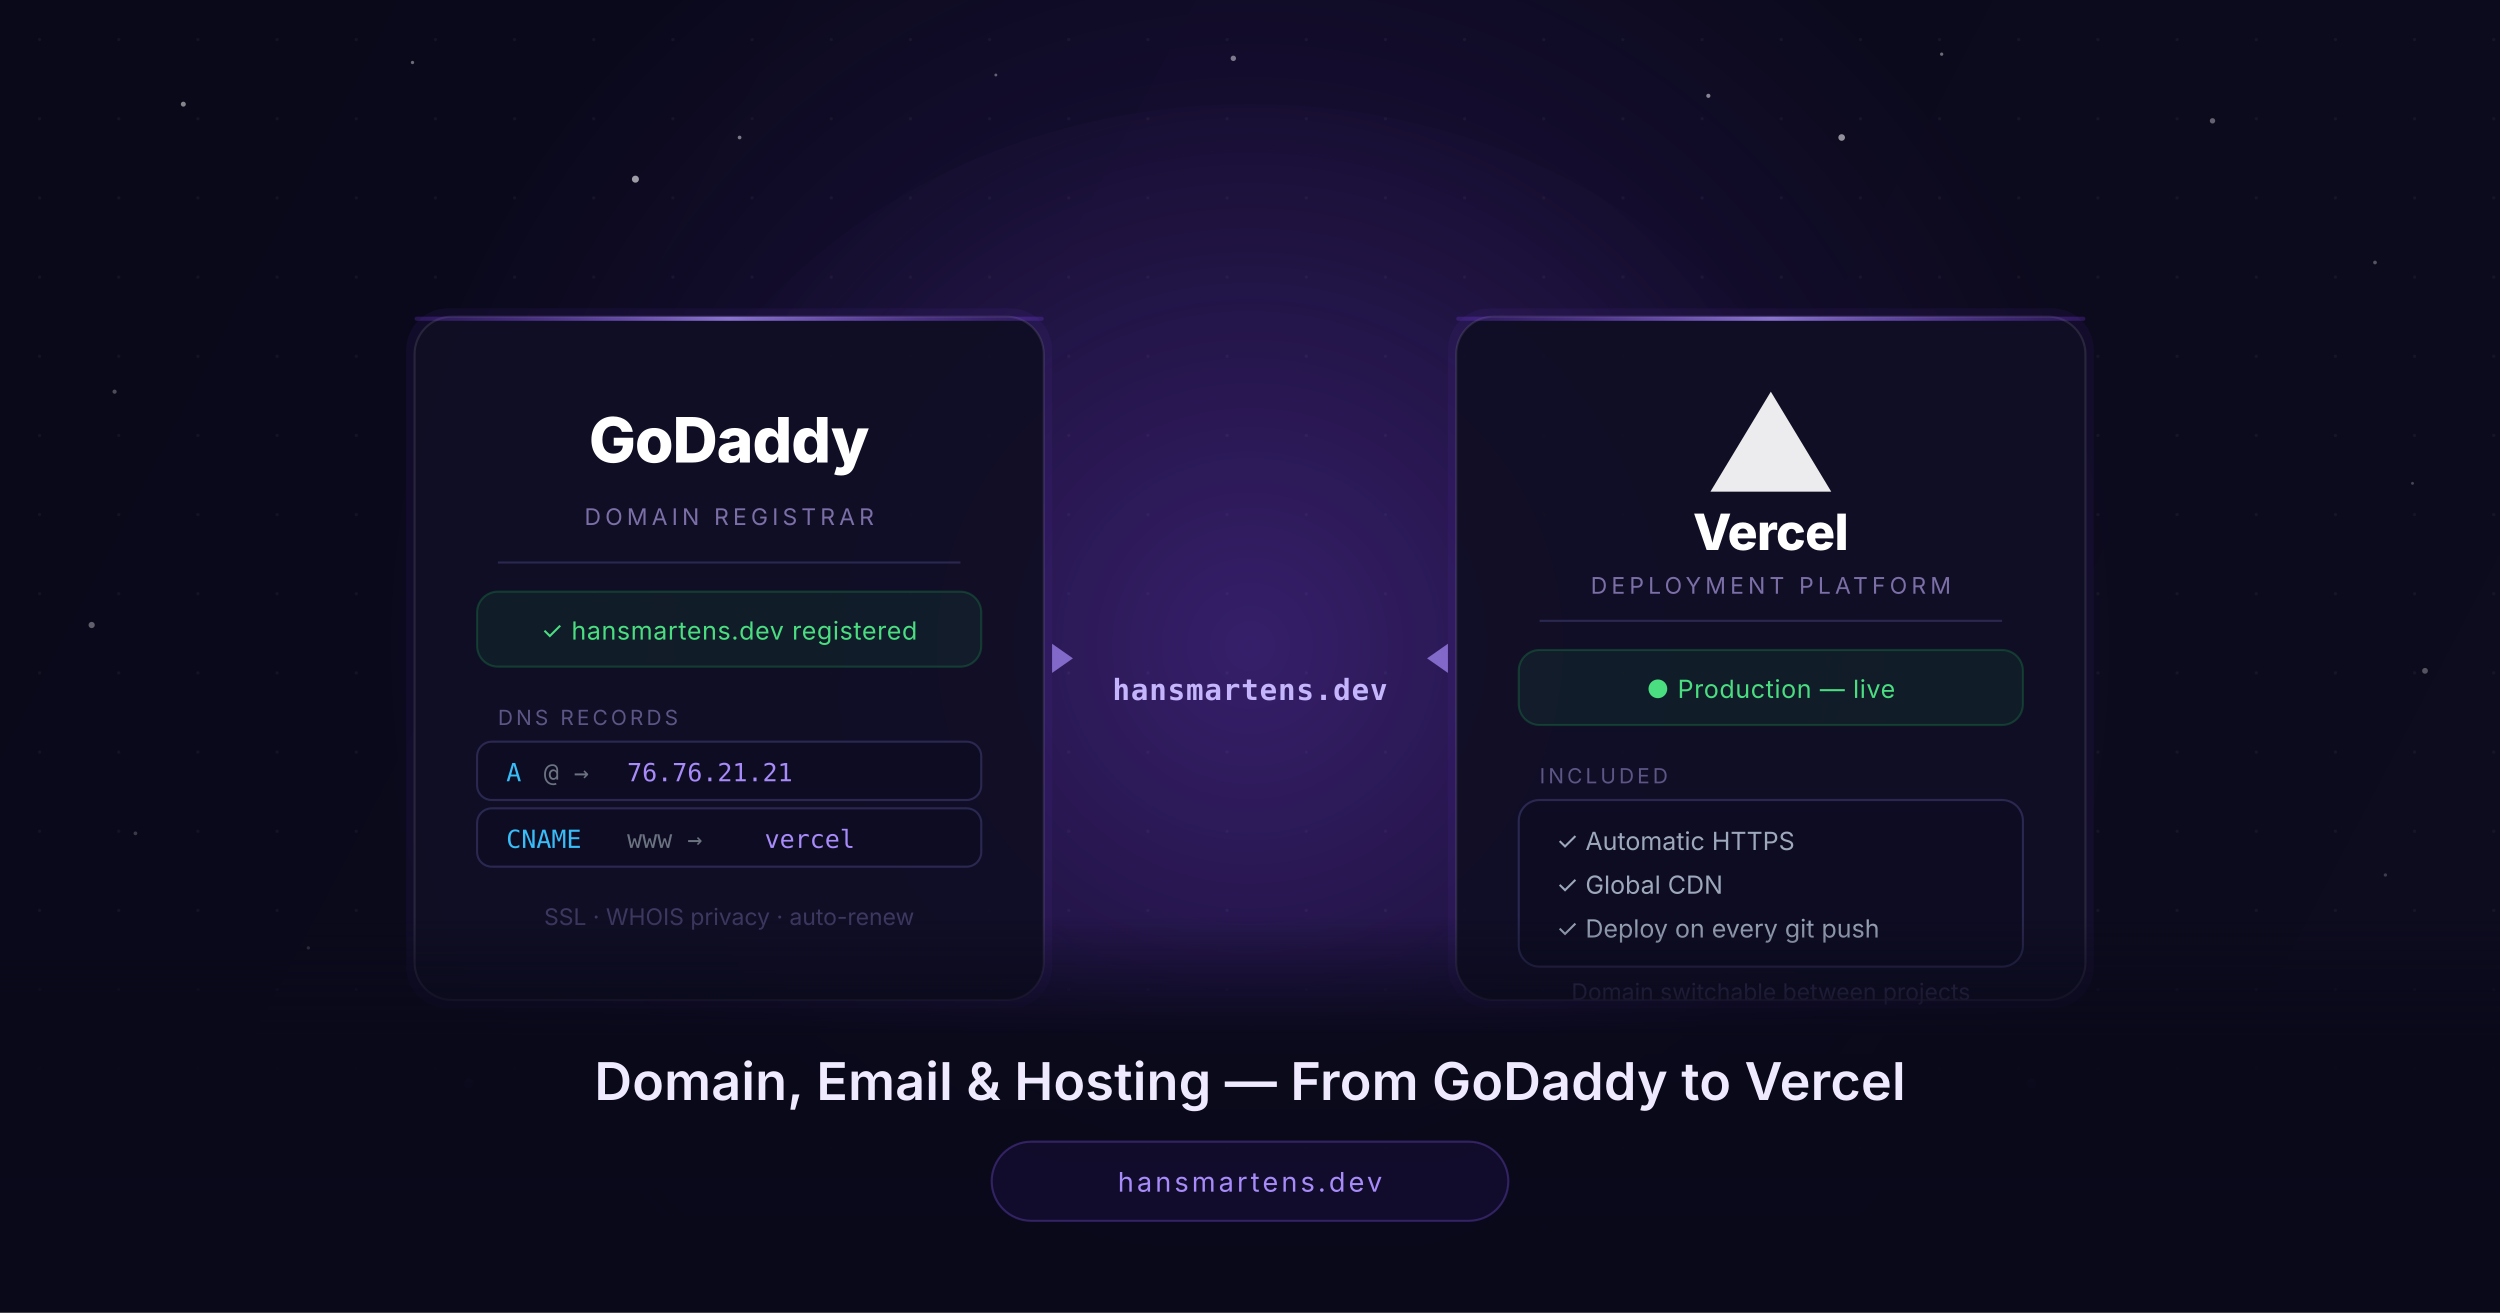
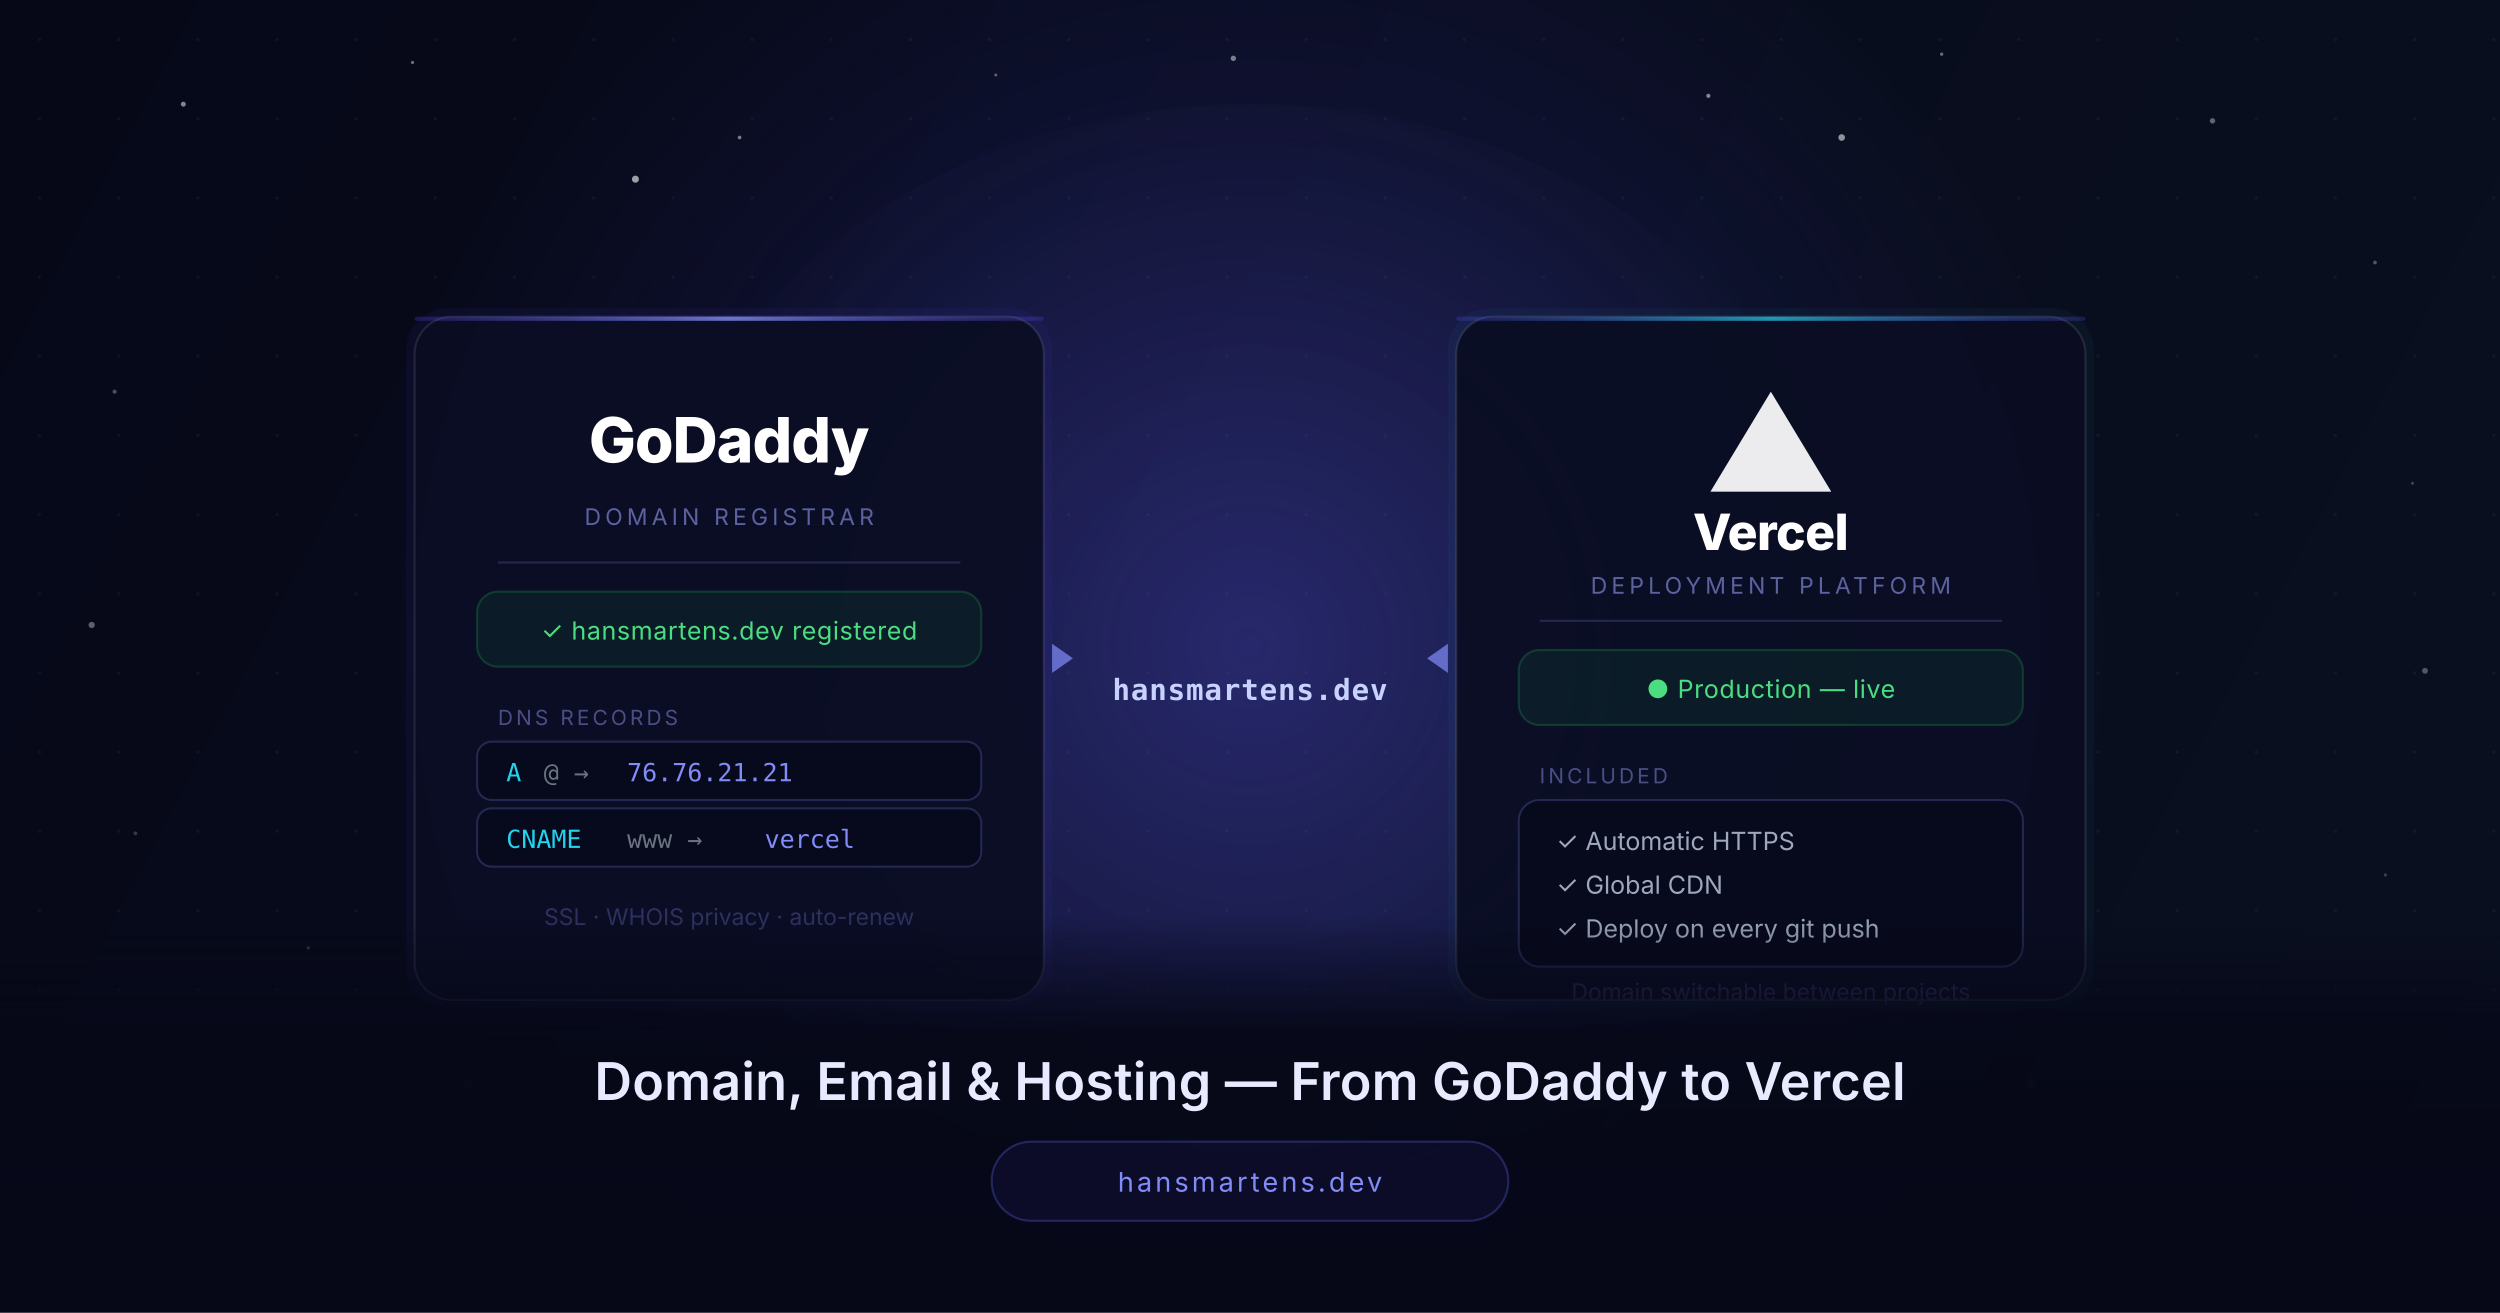
<svg xmlns="http://www.w3.org/2000/svg" width="1200" height="630" viewBox="0 0 1200 630" fill="none">
  <defs>
    <linearGradient id="bg" x1="0" y1="0" x2="1200" y2="630" gradientUnits="userSpaceOnUse">
-       <stop offset="0%" stop-color="#09091a" />
-       <stop offset="100%" stop-color="#0d0b1e" />
+       <stop offset="0%" stop-color="#060818" />
+       <stop offset="100%" stop-color="#0a1020" />
    </linearGradient>
    <radialGradient id="glowMain" cx="600" cy="310" r="420" gradientUnits="userSpaceOnUse">
-       <stop offset="0%" stop-color="#6d28d9" stop-opacity="0.25" />
-       <stop offset="100%" stop-color="#6d28d9" stop-opacity="0" />
+       <stop offset="0%" stop-color="#4f46e5" stop-opacity="0.25" />
+       <stop offset="100%" stop-color="#4f46e5" stop-opacity="0" />
    </radialGradient>
    <radialGradient id="glowCards" cx="600" cy="310" r="300" gradientUnits="userSpaceOnUse">
-       <stop offset="0%" stop-color="#8b5cf6" stop-opacity="0.18" />
-       <stop offset="100%" stop-color="#8b5cf6" stop-opacity="0" />
+       <stop offset="0%" stop-color="#6366f1" stop-opacity="0.18" />
+       <stop offset="100%" stop-color="#6366f1" stop-opacity="0" />
    </radialGradient>
    <linearGradient id="accentL" x1="199" y1="0" x2="501" y2="0" gradientUnits="userSpaceOnUse">
-       <stop offset="0%" stop-color="#7c3aed" stop-opacity="0.25" />
-       <stop offset="50%" stop-color="#a78bfa" stop-opacity="0.80" />
-       <stop offset="100%" stop-color="#7c3aed" stop-opacity="0.25" />
+       <stop offset="0%" stop-color="#4f46e5" stop-opacity="0.25" />
+       <stop offset="50%" stop-color="#818cf8" stop-opacity="0.80" />
+       <stop offset="100%" stop-color="#4f46e5" stop-opacity="0.25" />
    </linearGradient>
    <linearGradient id="accentR" x1="699" y1="0" x2="1001" y2="0" gradientUnits="userSpaceOnUse">
-       <stop offset="0%" stop-color="#7c3aed" stop-opacity="0.25" />
-       <stop offset="50%" stop-color="#a78bfa" stop-opacity="0.80" />
-       <stop offset="100%" stop-color="#7c3aed" stop-opacity="0.25" />
+       <stop offset="0%" stop-color="#4f46e5" stop-opacity="0.25" />
+       <stop offset="50%" stop-color="#22d3ee" stop-opacity="0.70" />
+       <stop offset="100%" stop-color="#4f46e5" stop-opacity="0.25" />
    </linearGradient>
    <linearGradient id="connLine" x1="0" y1="0" x2="1" y2="0">
-       <stop offset="0%" stop-color="#7c3aed" stop-opacity="0.35" />
-       <stop offset="50%" stop-color="#a78bfa" stop-opacity="0.75" />
-       <stop offset="100%" stop-color="#7c3aed" stop-opacity="0.35" />
+       <stop offset="0%" stop-color="#4f46e5" stop-opacity="0.35" />
+       <stop offset="50%" stop-color="#818cf8" stop-opacity="0.75" />
+       <stop offset="100%" stop-color="#4f46e5" stop-opacity="0.35" />
    </linearGradient>
    <linearGradient id="bottomFade" x1="0" y1="440" x2="0" y2="630" gradientUnits="userSpaceOnUse">
-       <stop offset="0%" stop-color="#09091a" stop-opacity="0" />
-       <stop offset="30%" stop-color="#09091a" stop-opacity="0.96" />
-       <stop offset="100%" stop-color="#09091a" stop-opacity="1" />
+       <stop offset="0%" stop-color="#060818" stop-opacity="0" />
+       <stop offset="30%" stop-color="#060818" stop-opacity="0.96" />
+       <stop offset="100%" stop-color="#060818" stop-opacity="1" />
    </linearGradient>
    <linearGradient id="lineGrad" x1="380" y1="0" x2="820" y2="0" gradientUnits="userSpaceOnUse">
-       <stop offset="0%" stop-color="#7c3aed" stop-opacity="0" />
-       <stop offset="30%" stop-color="#a78bfa" stop-opacity="0.38" />
-       <stop offset="70%" stop-color="#a78bfa" stop-opacity="0.38" />
-       <stop offset="100%" stop-color="#7c3aed" stop-opacity="0" />
+       <stop offset="0%" stop-color="#4f46e5" stop-opacity="0" />
+       <stop offset="30%" stop-color="#818cf8" stop-opacity="0.38" />
+       <stop offset="70%" stop-color="#818cf8" stop-opacity="0.38" />
+       <stop offset="100%" stop-color="#4f46e5" stop-opacity="0" />
    </linearGradient>
    <pattern id="dots" x="0" y="0" width="38" height="38" patternUnits="userSpaceOnUse">
      <circle cx="19" cy="19" r="0.78" fill="#ffffff" fill-opacity="0.042" />
    </pattern>
  </defs>
  <rect width="1200" height="630" fill="url(#bg)" />
  <rect width="1200" height="630" fill="url(#dots)" />
  <rect width="1200" height="630" fill="url(#glowMain)" />
  <ellipse cx="600" cy="310" rx="300" ry="260" fill="url(#glowCards)" />
  <circle cx="88" cy="50" r="1.2" fill="#ffffff" opacity="0.50" />
  <circle cx="198" cy="30" r="0.8" fill="#ffffff" opacity="0.40" />
  <circle cx="355" cy="66" r="0.9" fill="#ffffff" opacity="0.45" />
  <circle cx="478" cy="36" r="0.7" fill="#ffffff" opacity="0.35" />
  <circle cx="55" cy="188" r="1.0" fill="#ffffff" opacity="0.28" />
  <circle cx="65" cy="400" r="0.9" fill="#ffffff" opacity="0.20" />
  <circle cx="148" cy="455" r="0.8" fill="#ffffff" opacity="0.18" />
  <circle cx="820" cy="46" r="1.0" fill="#ffffff" opacity="0.50" />
  <circle cx="932" cy="26" r="0.8" fill="#ffffff" opacity="0.40" />
  <circle cx="1062" cy="58" r="1.3" fill="#ffffff" opacity="0.36" />
  <circle cx="1140" cy="126" r="0.9" fill="#ffffff" opacity="0.30" />
  <circle cx="1158" cy="232" r="0.7" fill="#ffffff" opacity="0.24" />
  <circle cx="1145" cy="420" r="0.8" fill="#ffffff" opacity="0.20" />
  <circle cx="305" cy="86" r="1.7" fill="#ffffff" opacity="0.60" />
  <circle cx="884" cy="66" r="1.6" fill="#ffffff" opacity="0.55" />
  <circle cx="592" cy="28" r="1.3" fill="#ffffff" opacity="0.45" />
  <circle cx="44" cy="300" r="1.5" fill="#ffffff" opacity="0.35" />
  <circle cx="1164" cy="322" r="1.4" fill="#ffffff" opacity="0.30" />
-   <circle cx="225" cy="520" r="2.2" fill="#8b5cf6" opacity="0.45" />
-   <circle cx="975" cy="520" r="2.2" fill="#8b5cf6" opacity="0.40" />
-   <rect x="195" y="148" width="310" height="336" rx="20" fill="#7c3aed" fill-opacity="0.07" />
-   <rect x="199" y="152" width="302" height="328" rx="18" fill="#0f0e24" fill-opacity="0.94" stroke="#ffffff" stroke-opacity="0.10" stroke-width="1" />
+   <circle cx="225" cy="520" r="2.2" fill="#6366f1" opacity="0.45" />
+   <circle cx="975" cy="520" r="2.2" fill="#22d3ee" opacity="0.35" />
+   <rect x="195" y="148" width="310" height="336" rx="20" fill="#4f46e5" fill-opacity="0.07" />
+   <rect x="199" y="152" width="302" height="328" rx="18" fill="#0a0d22" fill-opacity="0.94" stroke="#ffffff" stroke-opacity="0.10" stroke-width="1" />
  <rect x="199" y="152" width="302" height="2" rx="1" fill="url(#accentL)" />
  <text x="350" y="222" font-family="-apple-system, BlinkMacSystemFont, 'Segoe UI', sans-serif" font-size="30" font-weight="800" fill="#ffffff" text-anchor="middle" letter-spacing="-0.5">GoDaddy</text>
-   <text x="350" y="252" font-family="-apple-system, BlinkMacSystemFont, 'Segoe UI', sans-serif" font-size="11" fill="#7c6fa8" text-anchor="middle" letter-spacing="2">DOMAIN REGISTRAR</text>
-   <line x1="239" y1="270" x2="461" y2="270" stroke="#2a2850" stroke-width="1" />
+   <text x="350" y="252" font-family="-apple-system, BlinkMacSystemFont, 'Segoe UI', sans-serif" font-size="11" fill="#5c62a0" text-anchor="middle" letter-spacing="2">DOMAIN REGISTRAR</text>
+   <line x1="239" y1="270" x2="461" y2="270" stroke="#222850" stroke-width="1" />
  <rect x="229" y="284" width="242" height="36" rx="10" fill="#22c55e" fill-opacity="0.08" stroke="#22c55e" stroke-opacity="0.22" stroke-width="1" />
  <text x="350" y="307" font-family="-apple-system, BlinkMacSystemFont, 'Segoe UI', sans-serif" font-size="12" fill="#4ade80" text-anchor="middle" letter-spacing="0.3">✓  hansmartens.dev registered</text>
-   <text x="239" y="348" font-family="-apple-system, BlinkMacSystemFont, 'Segoe UI', sans-serif" font-size="10" fill="#5c5585" letter-spacing="1.5">DNS RECORDS</text>
-   <rect x="229" y="356" width="242" height="28" rx="7" fill="#0d0c22" stroke="#2a2850" stroke-width="1" />
-   <text x="243" y="375" font-family="ui-monospace, 'Fira Code', monospace" font-size="12" fill="#38bdf8">A</text>
+   <text x="239" y="348" font-family="-apple-system, BlinkMacSystemFont, 'Segoe UI', sans-serif" font-size="10" fill="#4a4e85" letter-spacing="1.5">DNS RECORDS</text>
+   <rect x="229" y="356" width="242" height="28" rx="7" fill="#07091c" stroke="#222850" stroke-width="1" />
+   <text x="243" y="375" font-family="ui-monospace, 'Fira Code', monospace" font-size="12" fill="#22d3ee">A</text>
  <text x="261" y="375" font-family="ui-monospace, 'Fira Code', monospace" font-size="12" fill="#6b7280">@  →</text>
-   <text x="301" y="375" font-family="ui-monospace, 'Fira Code', monospace" font-size="12" fill="#a78bfa">76.76.21.21</text>
-   <rect x="229" y="388" width="242" height="28" rx="7" fill="#0d0c22" stroke="#2a2850" stroke-width="1" />
-   <text x="243" y="407" font-family="ui-monospace, 'Fira Code', monospace" font-size="12" fill="#38bdf8">CNAME</text>
+   <text x="301" y="375" font-family="ui-monospace, 'Fira Code', monospace" font-size="12" fill="#818cf8">76.76.21.21</text>
+   <rect x="229" y="388" width="242" height="28" rx="7" fill="#07091c" stroke="#222850" stroke-width="1" />
+   <text x="243" y="407" font-family="ui-monospace, 'Fira Code', monospace" font-size="12" fill="#22d3ee">CNAME</text>
  <text x="301" y="407" font-family="ui-monospace, 'Fira Code', monospace" font-size="12" fill="#6b7280">www  →</text>
-   <text x="367" y="407" font-family="ui-monospace, 'Fira Code', monospace" font-size="12" fill="#a78bfa">vercel</text>
-   <text x="350" y="444" font-family="-apple-system, BlinkMacSystemFont, 'Segoe UI', sans-serif" font-size="11" fill="#3d3860" text-anchor="middle">SSL · WHOIS privacy · auto-renew</text>
+   <text x="367" y="407" font-family="ui-monospace, 'Fira Code', monospace" font-size="12" fill="#818cf8">vercel</text>
+   <text x="350" y="444" font-family="-apple-system, BlinkMacSystemFont, 'Segoe UI', sans-serif" font-size="11" fill="#303060" text-anchor="middle">SSL · WHOIS privacy · auto-renew</text>
  <line x1="505" y1="316" x2="695" y2="316" stroke="url(#connLine)" stroke-width="1.5" stroke-dasharray="7 5" />
-   <polygon points="505,309 515,316 505,323" fill="#a78bfa" opacity="0.70" />
-   <polygon points="695,309 685,316 695,323" fill="#a78bfa" opacity="0.70" />
-   <text x="600" y="336" font-family="ui-monospace, 'Fira Code', monospace" font-size="14" font-weight="600" fill="#c4b5fd" text-anchor="middle" letter-spacing="0.4">hansmartens.dev</text>
-   <rect x="695" y="148" width="310" height="336" rx="20" fill="#7c3aed" fill-opacity="0.07" />
-   <rect x="699" y="152" width="302" height="328" rx="18" fill="#0f0e24" fill-opacity="0.94" stroke="#ffffff" stroke-opacity="0.10" stroke-width="1" />
+   <polygon points="505,309 515,316 505,323" fill="#818cf8" opacity="0.70" />
+   <polygon points="695,309 685,316 695,323" fill="#818cf8" opacity="0.70" />
+   <text x="600" y="336" font-family="ui-monospace, 'Fira Code', monospace" font-size="14" font-weight="600" fill="#c7d2fe" text-anchor="middle" letter-spacing="0.4">hansmartens.dev</text>
+   <rect x="695" y="148" width="310" height="336" rx="20" fill="#22d3ee" fill-opacity="0.04" />
+   <rect x="699" y="152" width="302" height="328" rx="18" fill="#0a0d22" fill-opacity="0.94" stroke="#ffffff" stroke-opacity="0.10" stroke-width="1" />
  <rect x="699" y="152" width="302" height="2" rx="1" fill="url(#accentR)" />
  <polygon points="850,188 879,236 821,236" fill="#ffffff" opacity="0.92" />
  <text x="850" y="264" font-family="-apple-system, BlinkMacSystemFont, 'Segoe UI', sans-serif" font-size="24" font-weight="800" fill="#ffffff" text-anchor="middle" letter-spacing="-0.3">Vercel</text>
-   <text x="850" y="285" font-family="-apple-system, BlinkMacSystemFont, 'Segoe UI', sans-serif" font-size="11" fill="#7c6fa8" text-anchor="middle" letter-spacing="2">DEPLOYMENT PLATFORM</text>
-   <line x1="739" y1="298" x2="961" y2="298" stroke="#2a2850" stroke-width="1" />
+   <text x="850" y="285" font-family="-apple-system, BlinkMacSystemFont, 'Segoe UI', sans-serif" font-size="11" fill="#5c62a0" text-anchor="middle" letter-spacing="2">DEPLOYMENT PLATFORM</text>
+   <line x1="739" y1="298" x2="961" y2="298" stroke="#222850" stroke-width="1" />
  <rect x="729" y="312" width="242" height="36" rx="10" fill="#22c55e" fill-opacity="0.08" stroke="#22c55e" stroke-opacity="0.22" stroke-width="1" />
  <text x="850" y="335" font-family="-apple-system, BlinkMacSystemFont, 'Segoe UI', sans-serif" font-size="12" fill="#4ade80" text-anchor="middle" letter-spacing="0.3">● Production — live</text>
-   <text x="739" y="376" font-family="-apple-system, BlinkMacSystemFont, 'Segoe UI', sans-serif" font-size="10" fill="#5c5585" letter-spacing="1.5">INCLUDED</text>
-   <rect x="729" y="384" width="242" height="80" rx="10" fill="#0d0c22" stroke="#2a2850" stroke-width="1" />
+   <text x="739" y="376" font-family="-apple-system, BlinkMacSystemFont, 'Segoe UI', sans-serif" font-size="10" fill="#4a4e85" letter-spacing="1.5">INCLUDED</text>
+   <rect x="729" y="384" width="242" height="80" rx="10" fill="#07091c" stroke="#222850" stroke-width="1" />
  <text x="747" y="408" font-family="-apple-system, BlinkMacSystemFont, 'Segoe UI', sans-serif" font-size="12" fill="#9da8bc">✓  Automatic HTTPS</text>
  <text x="747" y="429" font-family="-apple-system, BlinkMacSystemFont, 'Segoe UI', sans-serif" font-size="12" fill="#9da8bc">✓  Global CDN</text>
  <text x="747" y="450" font-family="-apple-system, BlinkMacSystemFont, 'Segoe UI', sans-serif" font-size="12" fill="#9da8bc">✓  Deploy on every git push</text>
-   <text x="850" y="480" font-family="-apple-system, BlinkMacSystemFont, 'Segoe UI', sans-serif" font-size="11" fill="#3d3860" text-anchor="middle">Domain switchable between projects</text>
+   <text x="850" y="480" font-family="-apple-system, BlinkMacSystemFont, 'Segoe UI', sans-serif" font-size="11" fill="#303060" text-anchor="middle">Domain switchable between projects</text>
  <rect x="0" y="430" width="1200" height="200" fill="url(#bottomFade)" />
-   <text x="600" y="528" font-family="-apple-system, BlinkMacSystemFont, 'Segoe UI', sans-serif" font-size="25" font-weight="600" fill="#f0eaff" text-anchor="middle" letter-spacing="0.1">Domain, Email &amp; Hosting — From GoDaddy to Vercel</text>
-   <rect x="476" y="548" width="248" height="38" rx="19" fill="#7c3aed" fill-opacity="0.08" stroke="#8b5cf6" stroke-opacity="0.30" stroke-width="1" />
-   <text x="600" y="572" font-family="-apple-system, BlinkMacSystemFont, 'Segoe UI', sans-serif" font-size="13" fill="#a78bfa" text-anchor="middle" letter-spacing="1.5">hansmartens.dev</text>
+   <text x="600" y="528" font-family="-apple-system, BlinkMacSystemFont, 'Segoe UI', sans-serif" font-size="25" font-weight="600" fill="#e8eaff" text-anchor="middle" letter-spacing="0.1">Domain, Email &amp; Hosting — From GoDaddy to Vercel</text>
+   <rect x="476" y="548" width="248" height="38" rx="19" fill="#4f46e5" fill-opacity="0.08" stroke="#6366f1" stroke-opacity="0.30" stroke-width="1" />
+   <text x="600" y="572" font-family="-apple-system, BlinkMacSystemFont, 'Segoe UI', sans-serif" font-size="13" fill="#818cf8" text-anchor="middle" letter-spacing="1.5">hansmartens.dev</text>
</svg>
